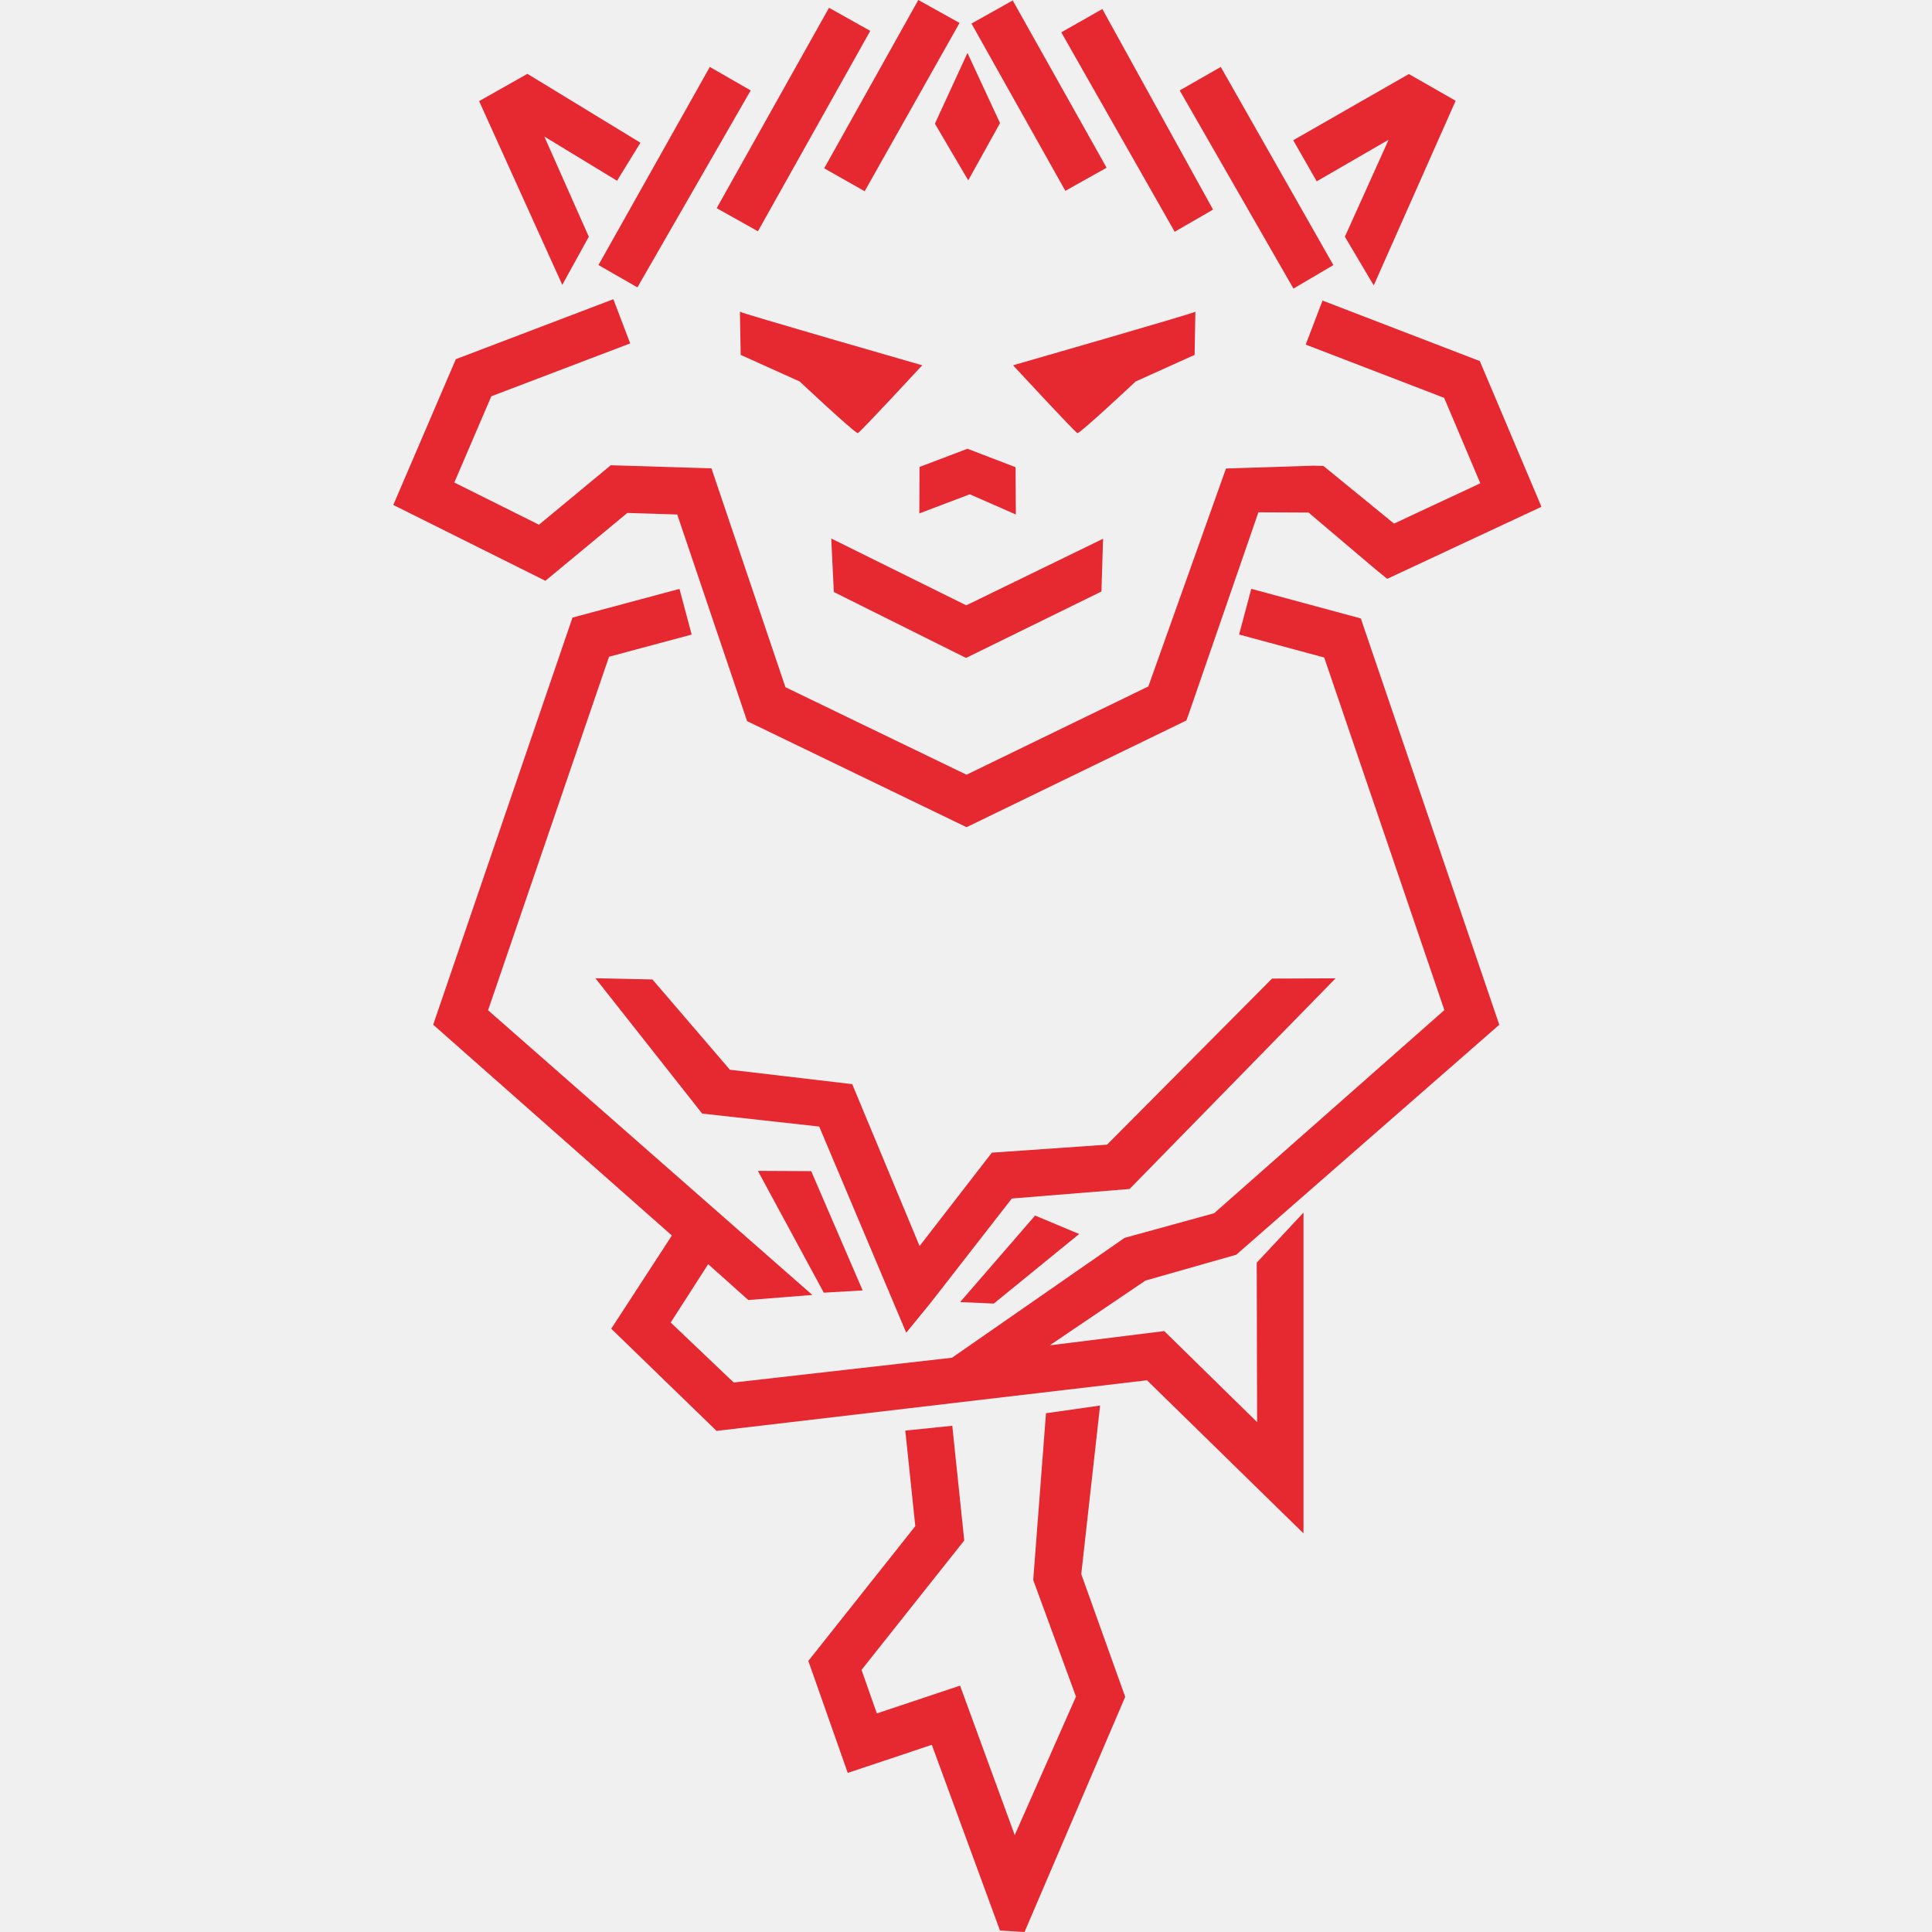
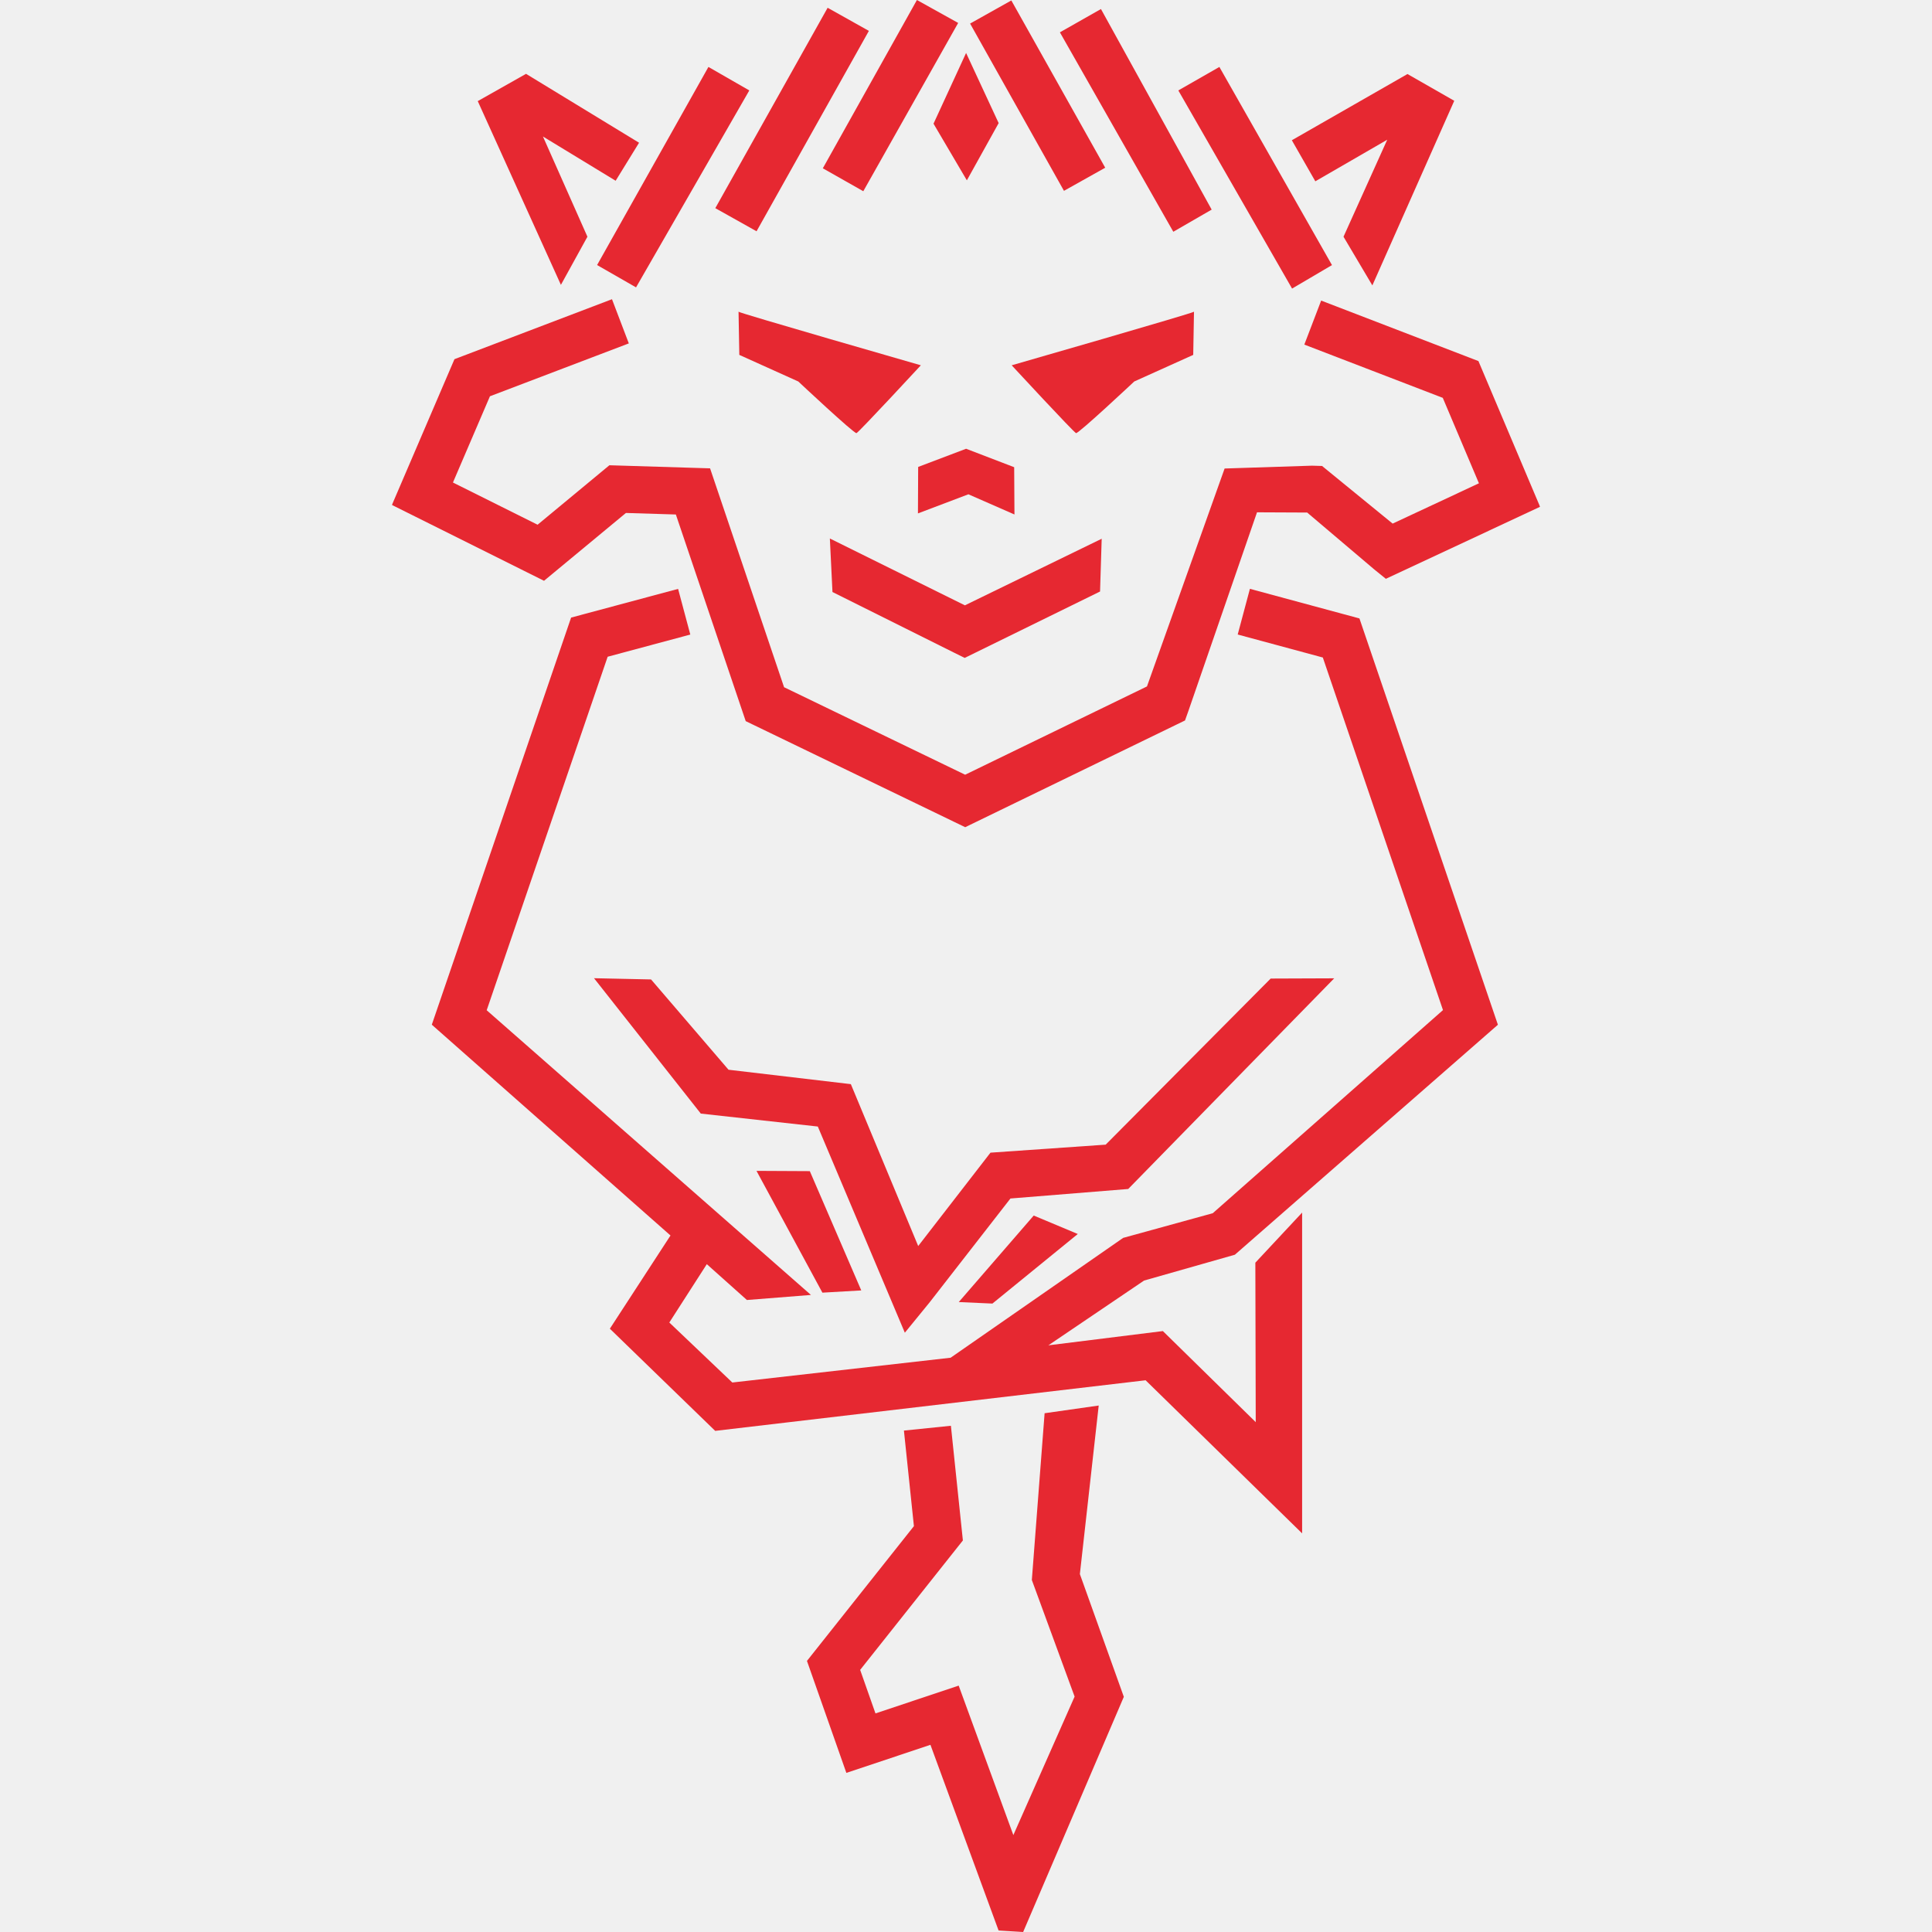
<svg xmlns="http://www.w3.org/2000/svg" width="700" height="700" viewBox="0 0 700 700" fill="none">
-   <mask id="mask0_68_82" style="mask-type:luminance" maskUnits="userSpaceOnUse" x="142" y="0" width="417" height="700">
-     <path d="M558.5 0H142.5V700H558.5V0Z" fill="white" />
+   <mask id="mask0_76_90" style="mask-type:luminance" maskUnits="userSpaceOnUse" x="142" y="0" width="416" height="700">
+     <path d="M557.999 0H142.001V699.996H557.999V0Z" fill="white" />
  </mask>
-   <g mask="url(#mask0_68_82)">
-     <path fill-rule="evenodd" clip-rule="evenodd" d="M228.331 124.423L178.014 143.578L164.608 174.825L195.279 190.116L218.826 170.614L221.293 168.572L224.521 168.671L251.806 169.509L257.771 169.692L259.68 175.338L284.582 248.991L350.192 280.697L416.067 248.71L442.238 175.257L444.2 169.752L450.045 169.562L475.846 168.724L479.509 168.831L505.082 189.712L536.346 175.107L523.247 144.148L473.082 124.853L479.18 108.906L532.754 129.512L536.162 130.824L537.578 134.168L555.297 176.045L558.5 183.617L551.043 187.1L507.472 207.454L502.623 209.718L498.459 206.348L474.116 185.704L455.938 185.62L431.034 257.723L429.853 261.039L426.678 262.58L353.921 297.91L350.21 299.711L346.483 297.91L273.916 262.841L270.687 261.281L269.527 257.849L245.374 186.412L227.284 185.856L201.906 206.873L197.611 210.431L192.626 207.945L149.735 186.561L142.5 182.956L145.681 175.54L163.713 133.507L165.16 130.137L168.537 128.851L222.233 108.411L228.331 124.423Z" fill="#E62831" />
-     <path fill-rule="evenodd" clip-rule="evenodd" d="M453.367 213.347L488.629 222.877L493.05 224.072L494.526 228.405L541.378 365.885L543.219 371.287L538.9 375.064L447.916 454.614L415.019 463.973L380.34 487.44L421.828 482.276L455.477 515.273L455.337 457.499L472.284 439.345V555.569L415.578 500.102L259.628 518.436L221.463 481.418L243.432 447.646L161.232 375.049L156.95 371.268L158.786 365.904L205.935 228.109L207.422 223.764L211.832 222.581L246.186 213.365L250.608 229.914L220.664 237.948L176.837 366.033L294.315 469.184L271.121 471.02L256.59 458.034L243.005 479.175L265.834 500.911L344.928 491.932L407.445 448.51L439.906 439.574L523.321 365.977L479.787 238.232L448.945 229.897L453.367 213.347Z" fill="#E62831" />
-     <path fill-rule="evenodd" clip-rule="evenodd" d="M483.911 354.466L409.275 430.792L366.601 434.242L337.324 471.863L328.339 482.87L322.817 469.786L296.81 408.167L254.41 403.475L215.723 354.427L236.387 354.872L264.454 387.586L308.779 392.808L333.181 451.466L359.368 417.634L401.111 414.73L460.89 354.553L483.911 354.466ZM203.727 103.212L173.597 36.637L191.091 26.754L232.043 51.715L223.562 65.49L197.221 49.462L213.334 85.77L203.727 103.212ZM271.987 32.764L230.947 104.123L216.837 96.032L257.178 24.254L271.987 32.764ZM315.312 11.19L274.612 83.797L259.67 75.422L300.368 2.815L315.312 11.19ZM347.662 8.309L313.287 69.285L298.624 60.977L332.719 0L347.662 8.309ZM442.304 24.254L483.1 96.049L468.643 104.558L427.428 32.764L442.304 24.254ZM399.396 3.272L439.51 75.949L425.612 83.972L384.521 11.715L399.396 3.272ZM366.926 0.163L400.94 60.769L385.997 69.144L351.983 8.539L366.926 0.163ZM487.28 85.77L503.12 50.629L477.069 65.692L468.56 50.816L510.455 26.824L527.406 36.517L497.731 103.407L487.28 85.77ZM350.533 19.189L362.333 44.604L350.811 65.341L338.731 44.814L350.533 19.189ZM268.087 112.943L268.366 128.584L289.733 138.219C289.733 138.219 309.982 157.211 310.82 156.931C311.658 156.652 334.141 132.354 334.141 132.354C334.141 132.354 268.087 113.362 268.087 112.943ZM433.106 112.943L432.827 128.584L411.46 138.219C411.46 138.219 391.211 157.211 390.373 156.931C389.535 156.652 367.051 132.354 367.051 132.354C367.051 132.354 433.106 113.362 433.106 112.943ZM333.168 169.178L350.534 162.594L367.955 169.279L368.058 186.408L351.37 179.093L333.09 186.019L333.168 169.178ZM301.174 195.106L350.1 219.324L399.664 195.202L399.069 214.317L353.813 236.52L350.024 238.373L346.276 236.52L302.12 214.499L301.174 195.106Z" fill="#E62831" />
-     <path fill-rule="evenodd" clip-rule="evenodd" d="M293.911 424.328L312.555 467.548L298.473 468.358L274.593 424.23L293.911 424.328ZM391.003 447.104L360.07 472.31L347.876 471.766L375.037 440.417L391.003 447.104ZM345.028 516.586L349.008 554.674L349.371 558.137L347.199 560.871L312.15 605.034L317.701 620.805L347.849 610.734L367.657 664.89L389.852 614.715L374.355 572.467L378.98 512.045L398.584 509.252L391.758 570.318L407.683 614.793L371.205 700.004L362.306 699.462L337.616 632.181L307.155 642.357L292.876 601.782L331.626 552.953L328.008 518.328L345.028 516.586Z" fill="#E62831" />
+   <g mask="url(#mask0_76_90)">
+     <path fill-rule="evenodd" clip-rule="evenodd" d="M227.832 124.422L177.515 143.577L164.109 174.824L194.78 190.115L218.327 170.613L220.794 168.571L224.022 168.67L251.307 169.508L257.272 169.691L259.181 175.337L284.083 248.99L349.692 280.695L415.567 248.709L441.738 175.256L443.7 169.751L449.545 169.561L475.345 168.723L479.008 168.83L504.581 189.711L535.845 175.106L522.746 144.147L472.581 124.852L478.68 108.905L532.253 129.511L535.661 130.823L537.077 134.167L554.796 176.044L557.999 183.616L550.542 187.099L506.971 207.453L502.122 209.717L497.958 206.347L473.615 185.703L455.438 185.619L430.534 257.722L429.353 261.038L426.178 262.579L353.421 297.909L349.71 299.71L345.983 297.909L273.417 262.84L270.188 261.28L269.028 257.848L244.875 186.411L226.785 185.855L201.407 206.872L197.112 210.43L192.127 207.944L149.236 186.56L142.001 182.955L145.182 175.539L163.214 133.506L164.661 130.136L168.038 128.85L221.734 108.411L227.832 124.422Z" fill="#E62831" />
+     <path fill-rule="evenodd" clip-rule="evenodd" d="M452.866 213.346L488.128 222.876L492.549 224.071L494.025 228.404L540.877 365.883L542.718 371.285L538.399 375.062L447.415 454.611L414.519 463.97L379.84 487.437L421.328 482.273L454.976 515.27L454.836 457.496L471.783 439.342V555.566L415.078 500.099L259.129 518.433L220.964 481.415L242.933 447.643L160.733 375.047L156.451 371.266L158.287 365.902L205.436 228.108L206.923 223.763L211.333 222.579L245.687 213.364L250.109 229.913L220.165 237.947L176.338 366.031L293.815 469.181L270.622 471.017L256.091 458.031L242.506 479.172L265.335 500.908L344.428 491.929L406.945 448.507L439.406 439.571L522.82 365.975L479.286 238.23L448.445 229.896L452.866 213.346Z" fill="#E62831" />
+     <path fill-rule="evenodd" clip-rule="evenodd" d="M483.41 354.464L408.775 430.789L366.101 434.24L336.824 471.86L327.839 482.867L322.317 469.783L296.31 408.165L253.911 403.473L215.224 354.425L235.888 354.87L263.955 387.584L308.279 392.806L332.681 451.463L358.868 417.632L400.611 414.728L460.39 354.551L483.41 354.464ZM203.228 103.211L173.098 36.637L190.592 26.754L231.544 51.715L223.063 65.49L196.722 49.462L212.835 85.769L203.228 103.211ZM271.488 32.764L230.448 104.122L216.338 96.031L256.679 24.254L271.488 32.764ZM314.812 11.19L274.112 83.796L259.171 75.421L299.868 2.815L314.812 11.19ZM347.162 8.309L312.787 69.285L298.124 60.977L332.219 0L347.162 8.309ZM441.804 24.254L482.599 96.049L468.142 104.557L426.928 32.764L441.804 24.254ZM398.896 3.272L439.01 75.948L425.112 83.972L384.021 11.715L398.896 3.272ZM366.426 0.163L400.44 60.768L385.497 69.144L351.483 8.539L366.426 0.163ZM486.779 85.769L502.619 50.628L476.568 65.691L468.059 50.815L509.954 26.824L526.905 36.517L497.23 103.406L486.779 85.769ZM350.033 19.189L361.833 44.604L350.311 65.341L338.231 44.813L350.033 19.189ZM267.588 112.942L267.867 128.583L289.233 138.218C289.233 138.218 309.482 157.21 310.32 156.93C311.158 156.651 333.641 132.353 333.641 132.353C333.641 132.353 267.588 113.361 267.588 112.942ZM432.606 112.942L432.327 128.583L410.96 138.218C410.96 138.218 390.711 157.21 389.873 156.93C389.035 156.651 366.551 132.353 366.551 132.353C366.551 132.353 432.606 113.361 432.606 112.942ZM332.668 169.177L350.034 162.593L367.455 169.278L367.558 186.407L350.87 179.092L332.59 186.018L332.668 169.177ZM300.674 195.105L349.6 219.323L399.164 195.201L398.569 214.316L353.313 236.519L349.524 238.372L345.776 236.519L301.62 214.498L300.674 195.105Z" fill="#E62831" />
+     <path fill-rule="evenodd" clip-rule="evenodd" d="M293.411 424.326L312.055 467.545L297.973 468.355L274.093 424.228L293.411 424.326ZM390.503 447.101L359.57 472.307L347.376 471.763L374.537 440.414L390.503 447.101ZM344.528 516.583L348.508 554.671L348.871 558.134L346.699 560.868L311.65 605.031L317.201 620.801L347.349 610.731L367.157 664.886L389.352 614.711L373.855 572.464L378.48 512.042L398.084 509.249L391.258 570.315L407.183 614.789L370.705 700L361.806 699.458L337.116 632.177L306.655 642.353L292.376 601.778L331.126 552.95L327.508 518.325L344.528 516.583Z" fill="#E62831" />
  </g>
</svg>
